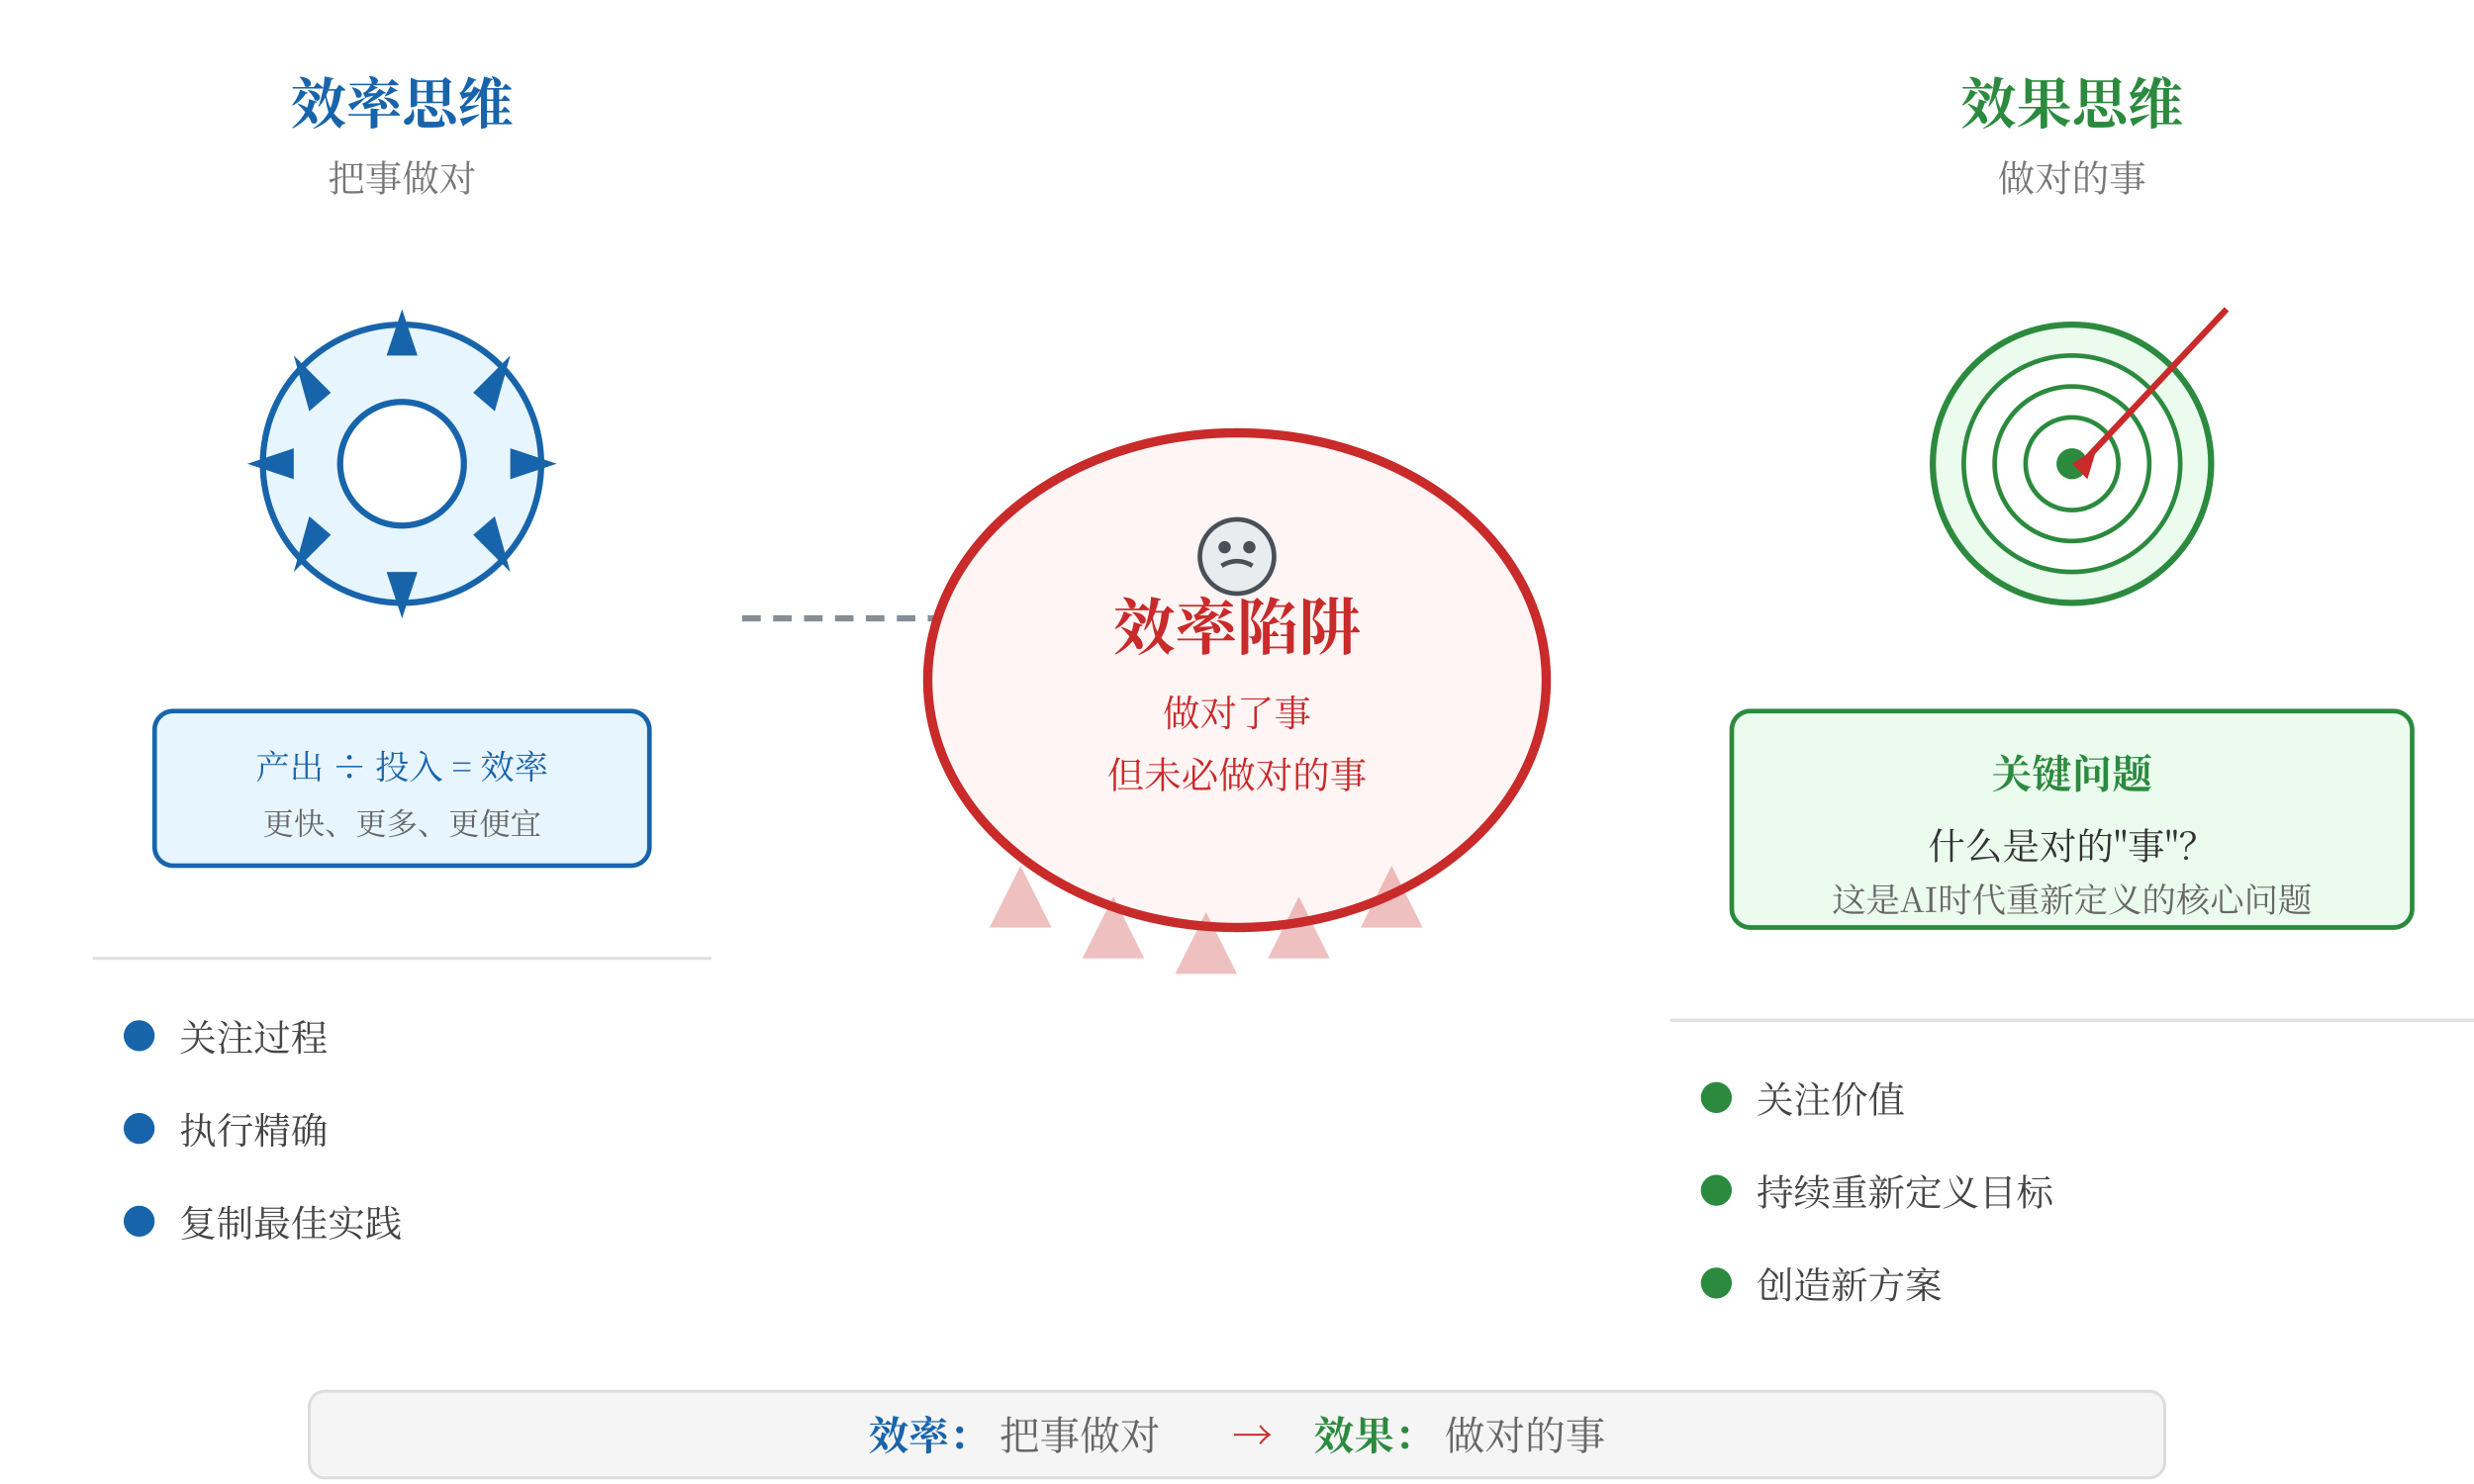
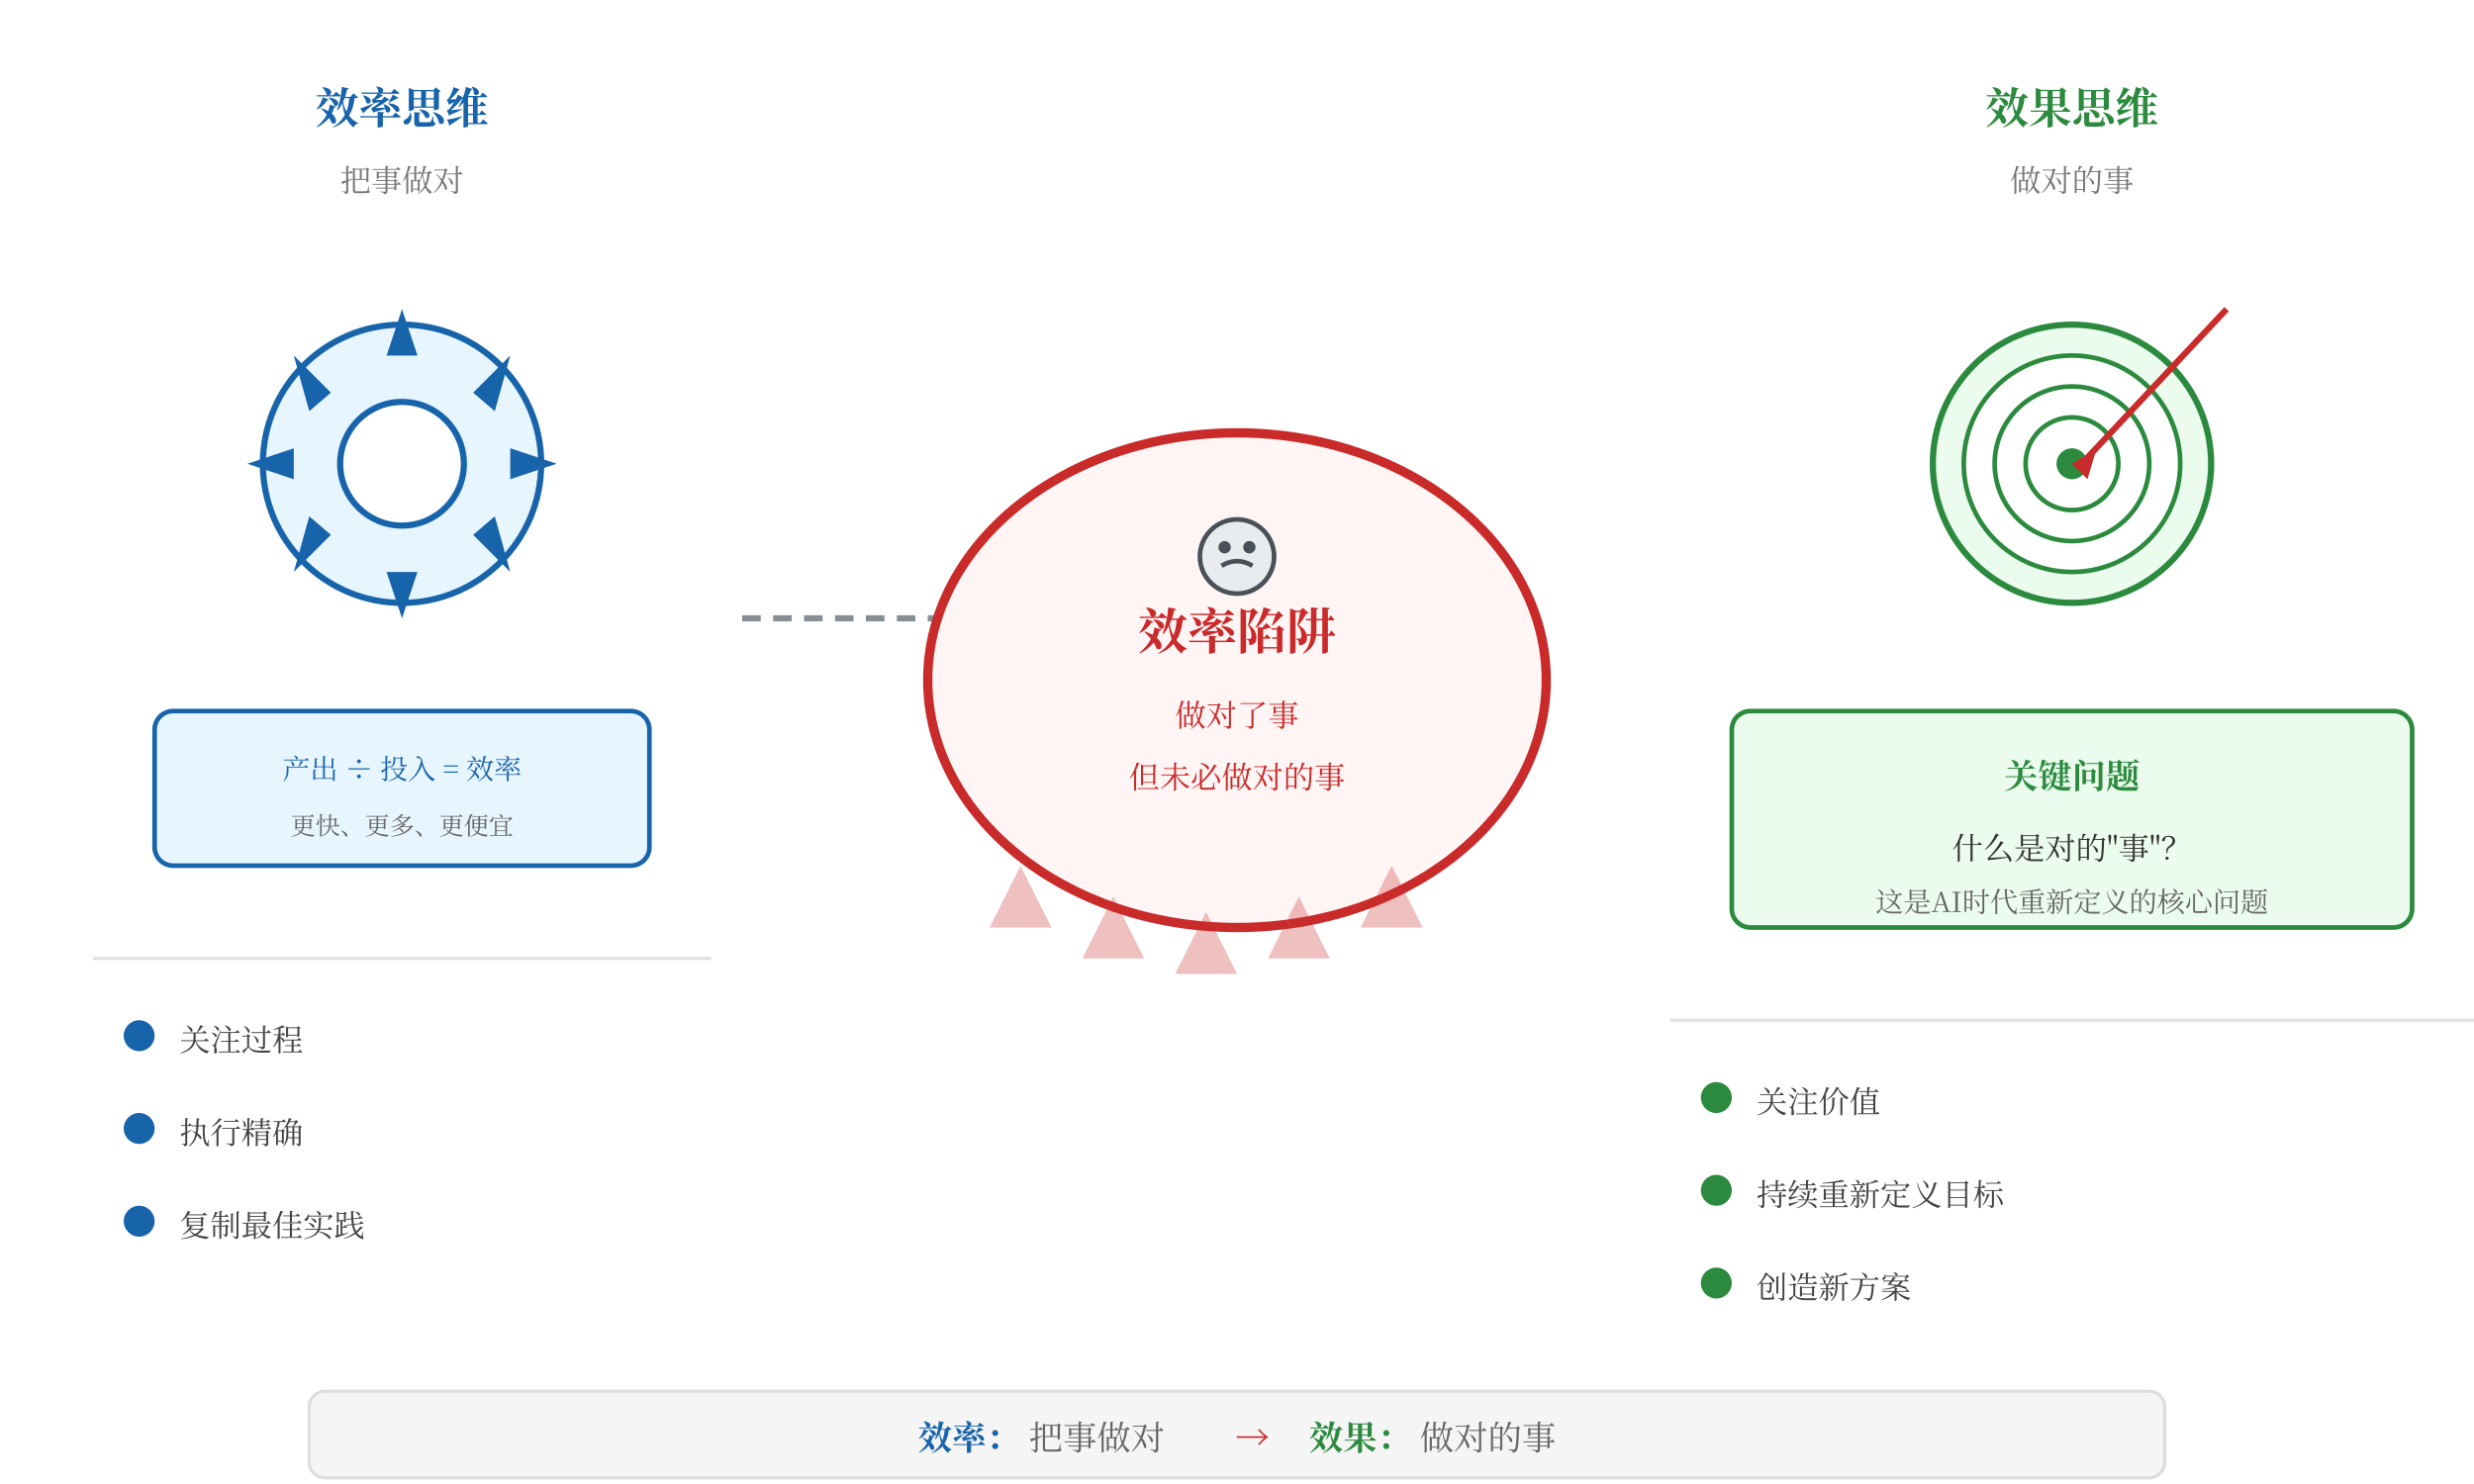
<svg xmlns="http://www.w3.org/2000/svg" viewBox="0 0 800 480" style="font-family: 'Noto Serif CJK SC', serif; background: #fefefe;">
  <rect width="800" height="480" fill="white" />
-   <text x="130" y="40" text-anchor="middle" font-size="18" font-weight="bold" fill="#1864ab">效率思维</text>
-   <text x="130" y="62" text-anchor="middle" font-size="12" fill="#777">把事做对</text>
+   <text x="130" y="40" text-anchor="middle" font-size="14" font-weight="bold" fill="#1864ab">效率思维</text>
+   <text x="130" y="62" text-anchor="middle" font-size="10" fill="#777">把事做对</text>
  <circle cx="130" cy="150" r="45" fill="#e7f5ff" stroke="#1864ab" stroke-width="2" />
  <circle cx="130" cy="150" r="20" fill="#fff" stroke="#1864ab" stroke-width="2" />
  <path d="M130 100 L125 115 L135 115 Z" fill="#1864ab" />
  <path d="M130 200 L125 185 L135 185 Z" fill="#1864ab" />
  <path d="M80 150 L95 145 L95 155 Z" fill="#1864ab" />
  <path d="M180 150 L165 145 L165 155 Z" fill="#1864ab" />
  <path d="M95 115 L107 127 L100 133 Z" fill="#1864ab" />
  <path d="M165 185 L153 173 L160 167 Z" fill="#1864ab" />
  <path d="M95 185 L107 173 L100 167 Z" fill="#1864ab" />
  <path d="M165 115 L153 127 L160 133 Z" fill="#1864ab" />
  <rect x="50" y="230" width="160" height="50" rx="6" fill="#e7f5ff" stroke="#1864ab" stroke-width="1.5" />
-   <text x="130" y="252" text-anchor="middle" font-size="11" fill="#1864ab">产出 ÷ 投入 = 效率</text>
-   <text x="130" y="270" text-anchor="middle" font-size="10" fill="#666">更快、更多、更便宜</text>
+   <text x="130" y="252" text-anchor="middle" font-size="9" fill="#1864ab">产出 ÷ 投入 = 效率</text>
+   <text x="130" y="270" text-anchor="middle" font-size="8" fill="#666">更快、更多、更便宜</text>
  <line x1="30" y1="310" x2="230" y2="310" stroke="#e0e0e0" stroke-width="1" />
  <circle cx="45" cy="335" r="5" fill="#1864ab" />
-   <text x="58" y="340" font-size="12" fill="#444">关注过程</text>
+   <text x="58" y="340" font-size="10" fill="#444">关注过程</text>
  <circle cx="45" cy="365" r="5" fill="#1864ab" />
-   <text x="58" y="370" font-size="12" fill="#444">执行精确</text>
+   <text x="58" y="370" font-size="10" fill="#444">执行精确</text>
  <circle cx="45" cy="395" r="5" fill="#1864ab" />
-   <text x="58" y="400" font-size="12" fill="#444">复制最佳实践</text>
+   <text x="58" y="400" font-size="10" fill="#444">复制最佳实践</text>
  <path d="M240 200 L320 200" fill="none" stroke="#868e96" stroke-width="2" stroke-dasharray="6,4" />
  <polygon points="320,200 310,195 310,205" fill="#868e96" />
  <ellipse cx="400" cy="220" rx="100" ry="80" fill="#fff5f5" stroke="#c92a2a" stroke-width="3" />
-   <text x="400" y="210" text-anchor="middle" font-size="20" font-weight="bold" fill="#c92a2a">效率陷阱</text>
-   <text x="400" y="235" text-anchor="middle" font-size="12" fill="#c92a2a">做对了事</text>
-   <text x="400" y="255" text-anchor="middle" font-size="12" fill="#c92a2a">但未必做对的事</text>
+   <text x="400" y="210" text-anchor="middle" font-size="16" font-weight="bold" fill="#c92a2a">效率陷阱</text>
+   <text x="400" y="235" text-anchor="middle" font-size="10" fill="#c92a2a">做对了事</text>
+   <text x="400" y="255" text-anchor="middle" font-size="10" fill="#c92a2a">但未必做对的事</text>
  <path d="M330 280 L340 300 L320 300 Z" fill="#c92a2a" opacity="0.3" />
  <path d="M360 290 L370 310 L350 310 Z" fill="#c92a2a" opacity="0.3" />
  <path d="M390 295 L400 315 L380 315 Z" fill="#c92a2a" opacity="0.3" />
  <path d="M420 290 L430 310 L410 310 Z" fill="#c92a2a" opacity="0.3" />
  <path d="M450 280 L460 300 L440 300 Z" fill="#c92a2a" opacity="0.3" />
  <circle cx="400" cy="180" r="12" fill="#e9ecef" stroke="#495057" stroke-width="1.5" />
  <circle cx="396" cy="177" r="2" fill="#495057" />
  <circle cx="404" cy="177" r="2" fill="#495057" />
  <path d="M395 183 Q400 180 405 183" fill="none" stroke="#495057" stroke-width="1.5" />
-   <text x="670" y="40" text-anchor="middle" font-size="18" font-weight="bold" fill="#2b8a3e">效果思维</text>
-   <text x="670" y="62" text-anchor="middle" font-size="12" fill="#777">做对的事</text>
+   <text x="670" y="40" text-anchor="middle" font-size="14" font-weight="bold" fill="#2b8a3e">效果思维</text>
+   <text x="670" y="62" text-anchor="middle" font-size="10" fill="#777">做对的事</text>
  <circle cx="670" cy="150" r="45" fill="#ebfbee" stroke="#2b8a3e" stroke-width="2" />
  <circle cx="670" cy="150" r="35" fill="#fff" stroke="#2b8a3e" stroke-width="1.5" />
  <circle cx="670" cy="150" r="25" fill="#fff" stroke="#2b8a3e" stroke-width="1.5" />
  <circle cx="670" cy="150" r="15" fill="#fff" stroke="#2b8a3e" stroke-width="1.5" />
  <circle cx="670" cy="150" r="5" fill="#2b8a3e" />
  <line x1="720" y1="100" x2="675" y2="148" stroke="#c92a2a" stroke-width="2" />
  <polygon points="670,150 678,145 675,155" fill="#c92a2a" />
  <rect x="560" y="230" width="220" height="70" rx="6" fill="#ebfbee" stroke="#2b8a3e" stroke-width="1.5" />
-   <text x="670" y="255" text-anchor="middle" font-size="13" font-weight="bold" fill="#2b8a3e">关键问题</text>
-   <text x="670" y="278" text-anchor="middle" font-size="12" fill="#333">什么是对的"事"？</text>
-   <text x="670" y="295" text-anchor="middle" font-size="11" fill="#666">这是AI时代重新定义的核心问题</text>
+   <text x="670" y="255" text-anchor="middle" font-size="11" font-weight="bold" fill="#2b8a3e">关键问题</text>
+   <text x="670" y="278" text-anchor="middle" font-size="10" fill="#333">什么是对的"事"？</text>
+   <text x="670" y="295" text-anchor="middle" font-size="9" fill="#666">这是AI时代重新定义的核心问题</text>
  <line x1="540" y1="330" x2="800" y2="330" stroke="#e0e0e0" stroke-width="1" />
  <circle cx="555" cy="355" r="5" fill="#2b8a3e" />
-   <text x="568" y="360" font-size="12" fill="#444">关注价值</text>
+   <text x="568" y="360" font-size="10" fill="#444">关注价值</text>
  <circle cx="555" cy="385" r="5" fill="#2b8a3e" />
-   <text x="568" y="390" font-size="12" fill="#444">持续重新定义目标</text>
+   <text x="568" y="390" font-size="10" fill="#444">持续重新定义目标</text>
  <circle cx="555" cy="415" r="5" fill="#2b8a3e" />
-   <text x="568" y="420" font-size="12" fill="#444">创造新方案</text>
+   <text x="568" y="420" font-size="10" fill="#444">创造新方案</text>
  <rect x="100" y="450" width="600" height="28" rx="5" fill="#f5f5f5" stroke="#ddd" stroke-width="1" />
-   <text x="400" y="469" text-anchor="middle" font-size="13">
+   <text x="400" y="469" text-anchor="middle" font-size="11">
    <tspan fill="#1864ab" font-weight="bold">效率：</tspan>
    <tspan fill="#666">把事做对</tspan>
    <tspan dx="20" fill="#c92a2a" font-weight="bold">→</tspan>
    <tspan dx="10" fill="#2b8a3e" font-weight="bold">效果：</tspan>
    <tspan fill="#666">做对的事</tspan>
  </text>
</svg>
